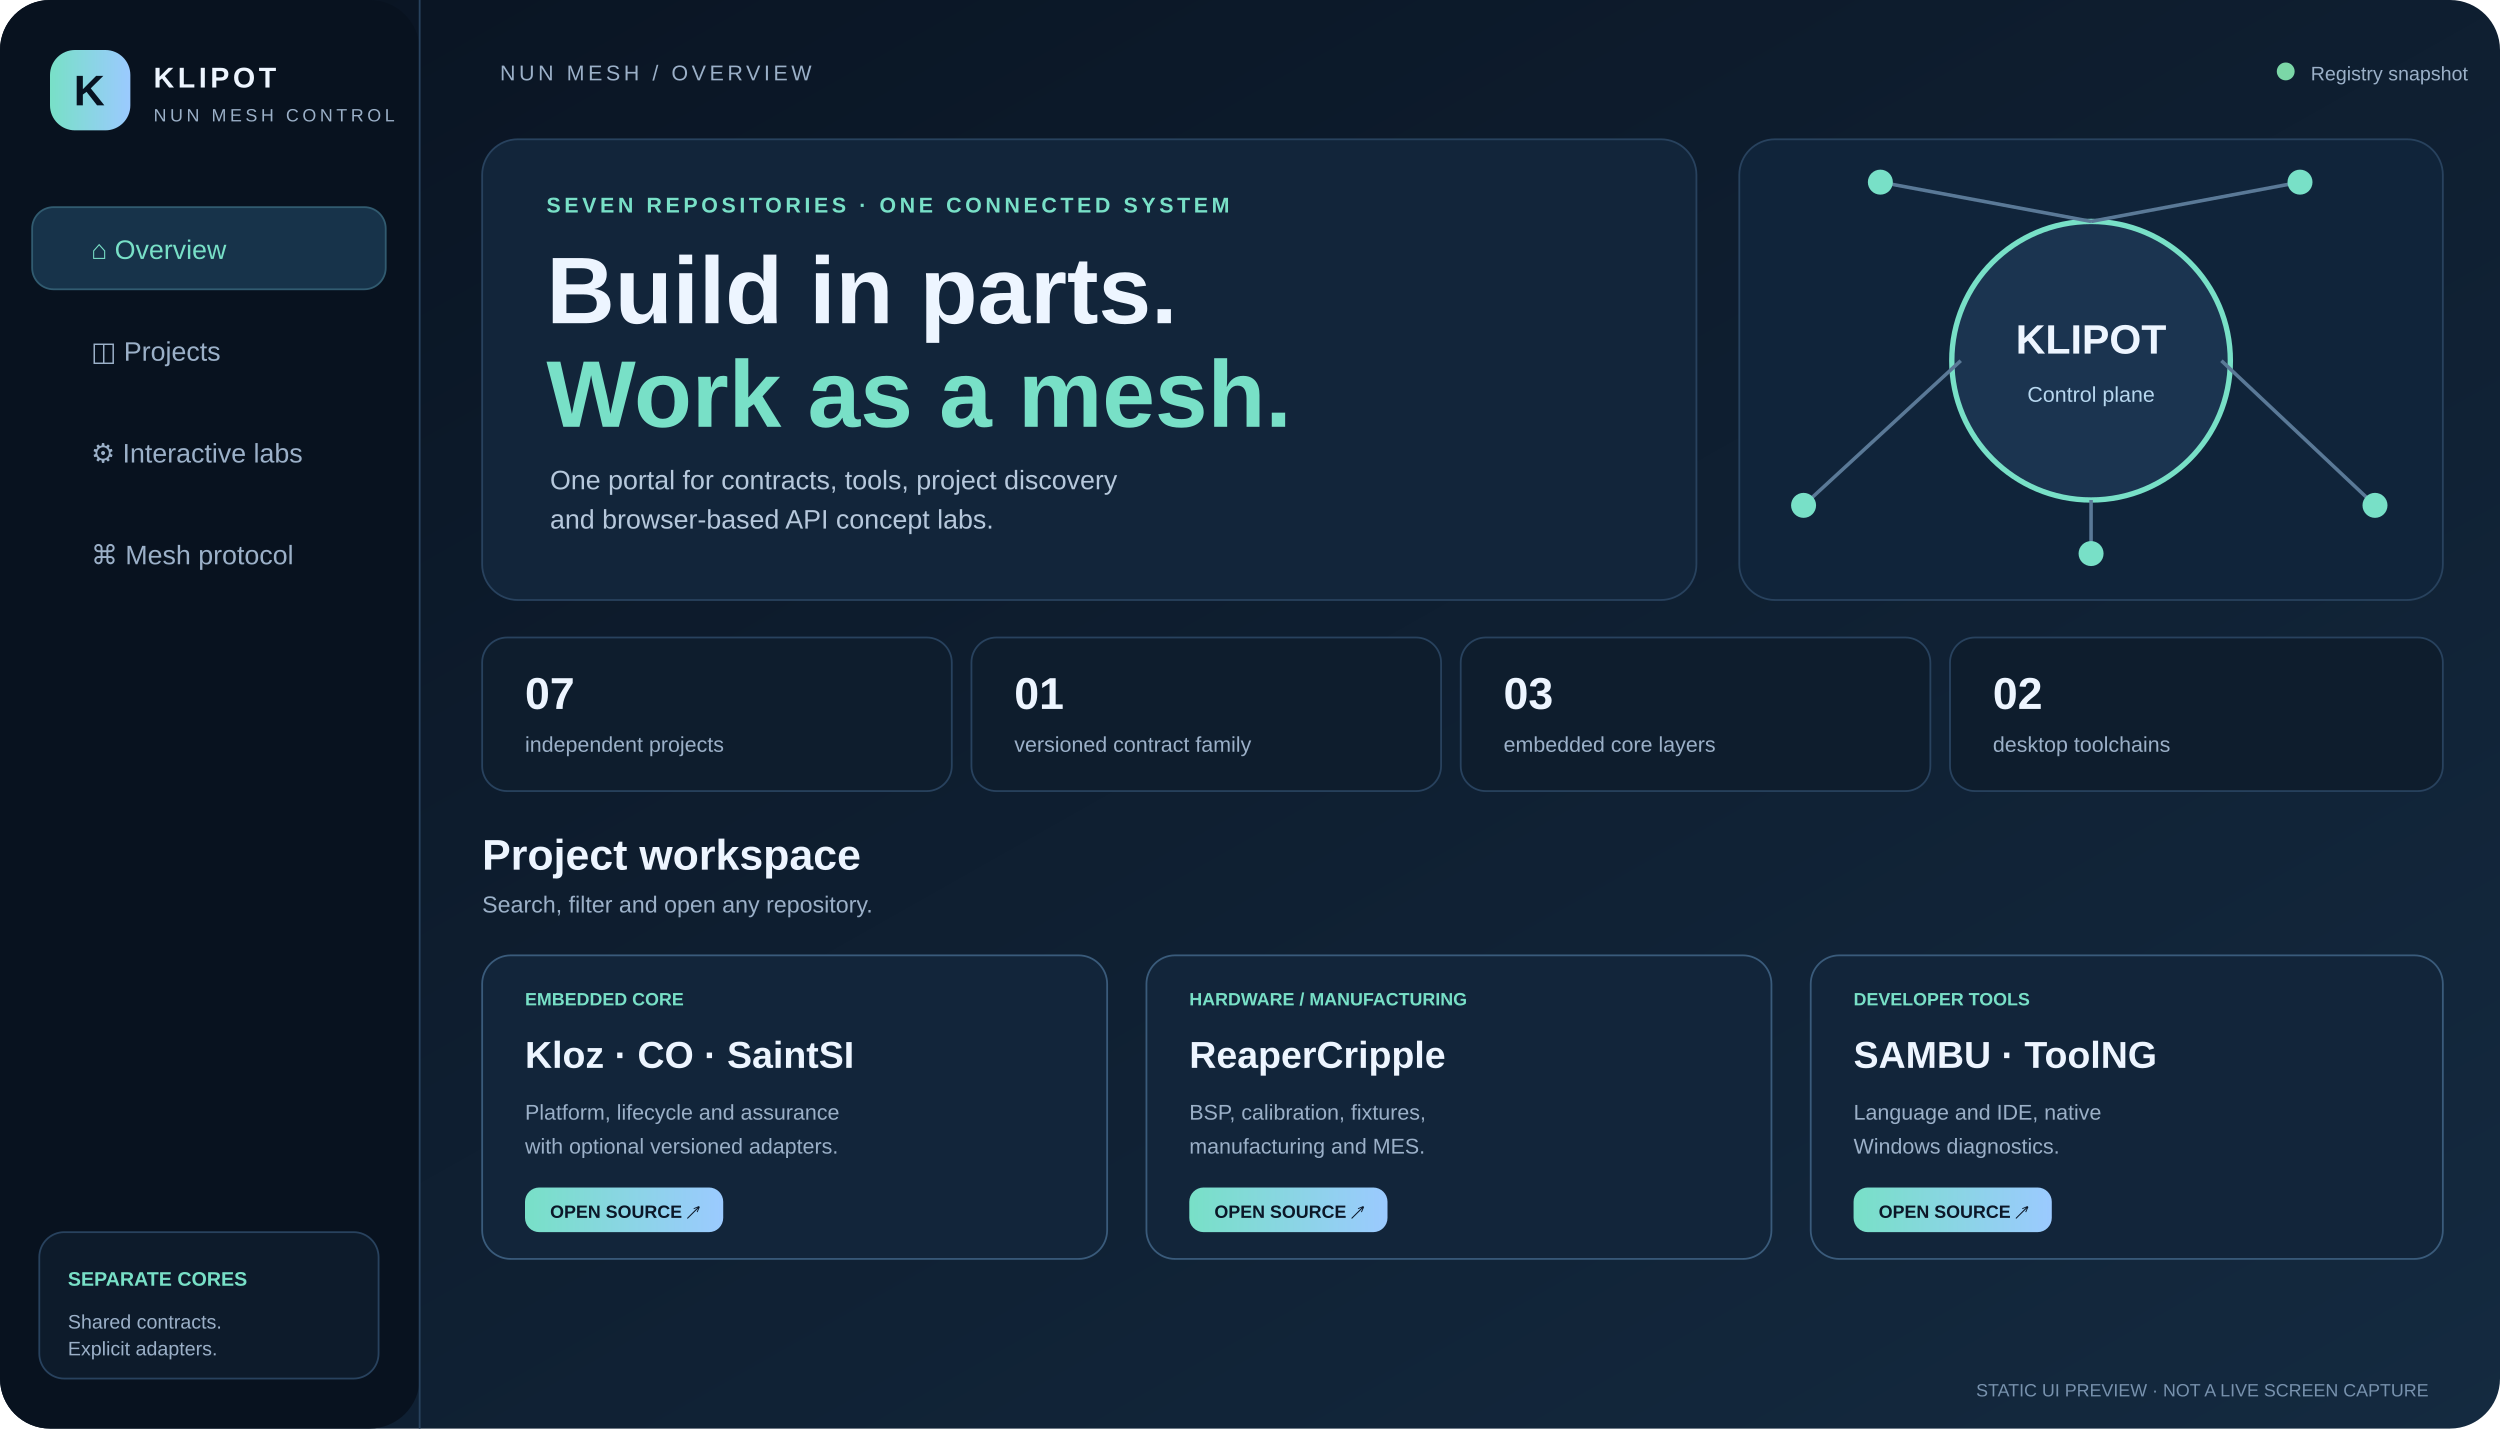
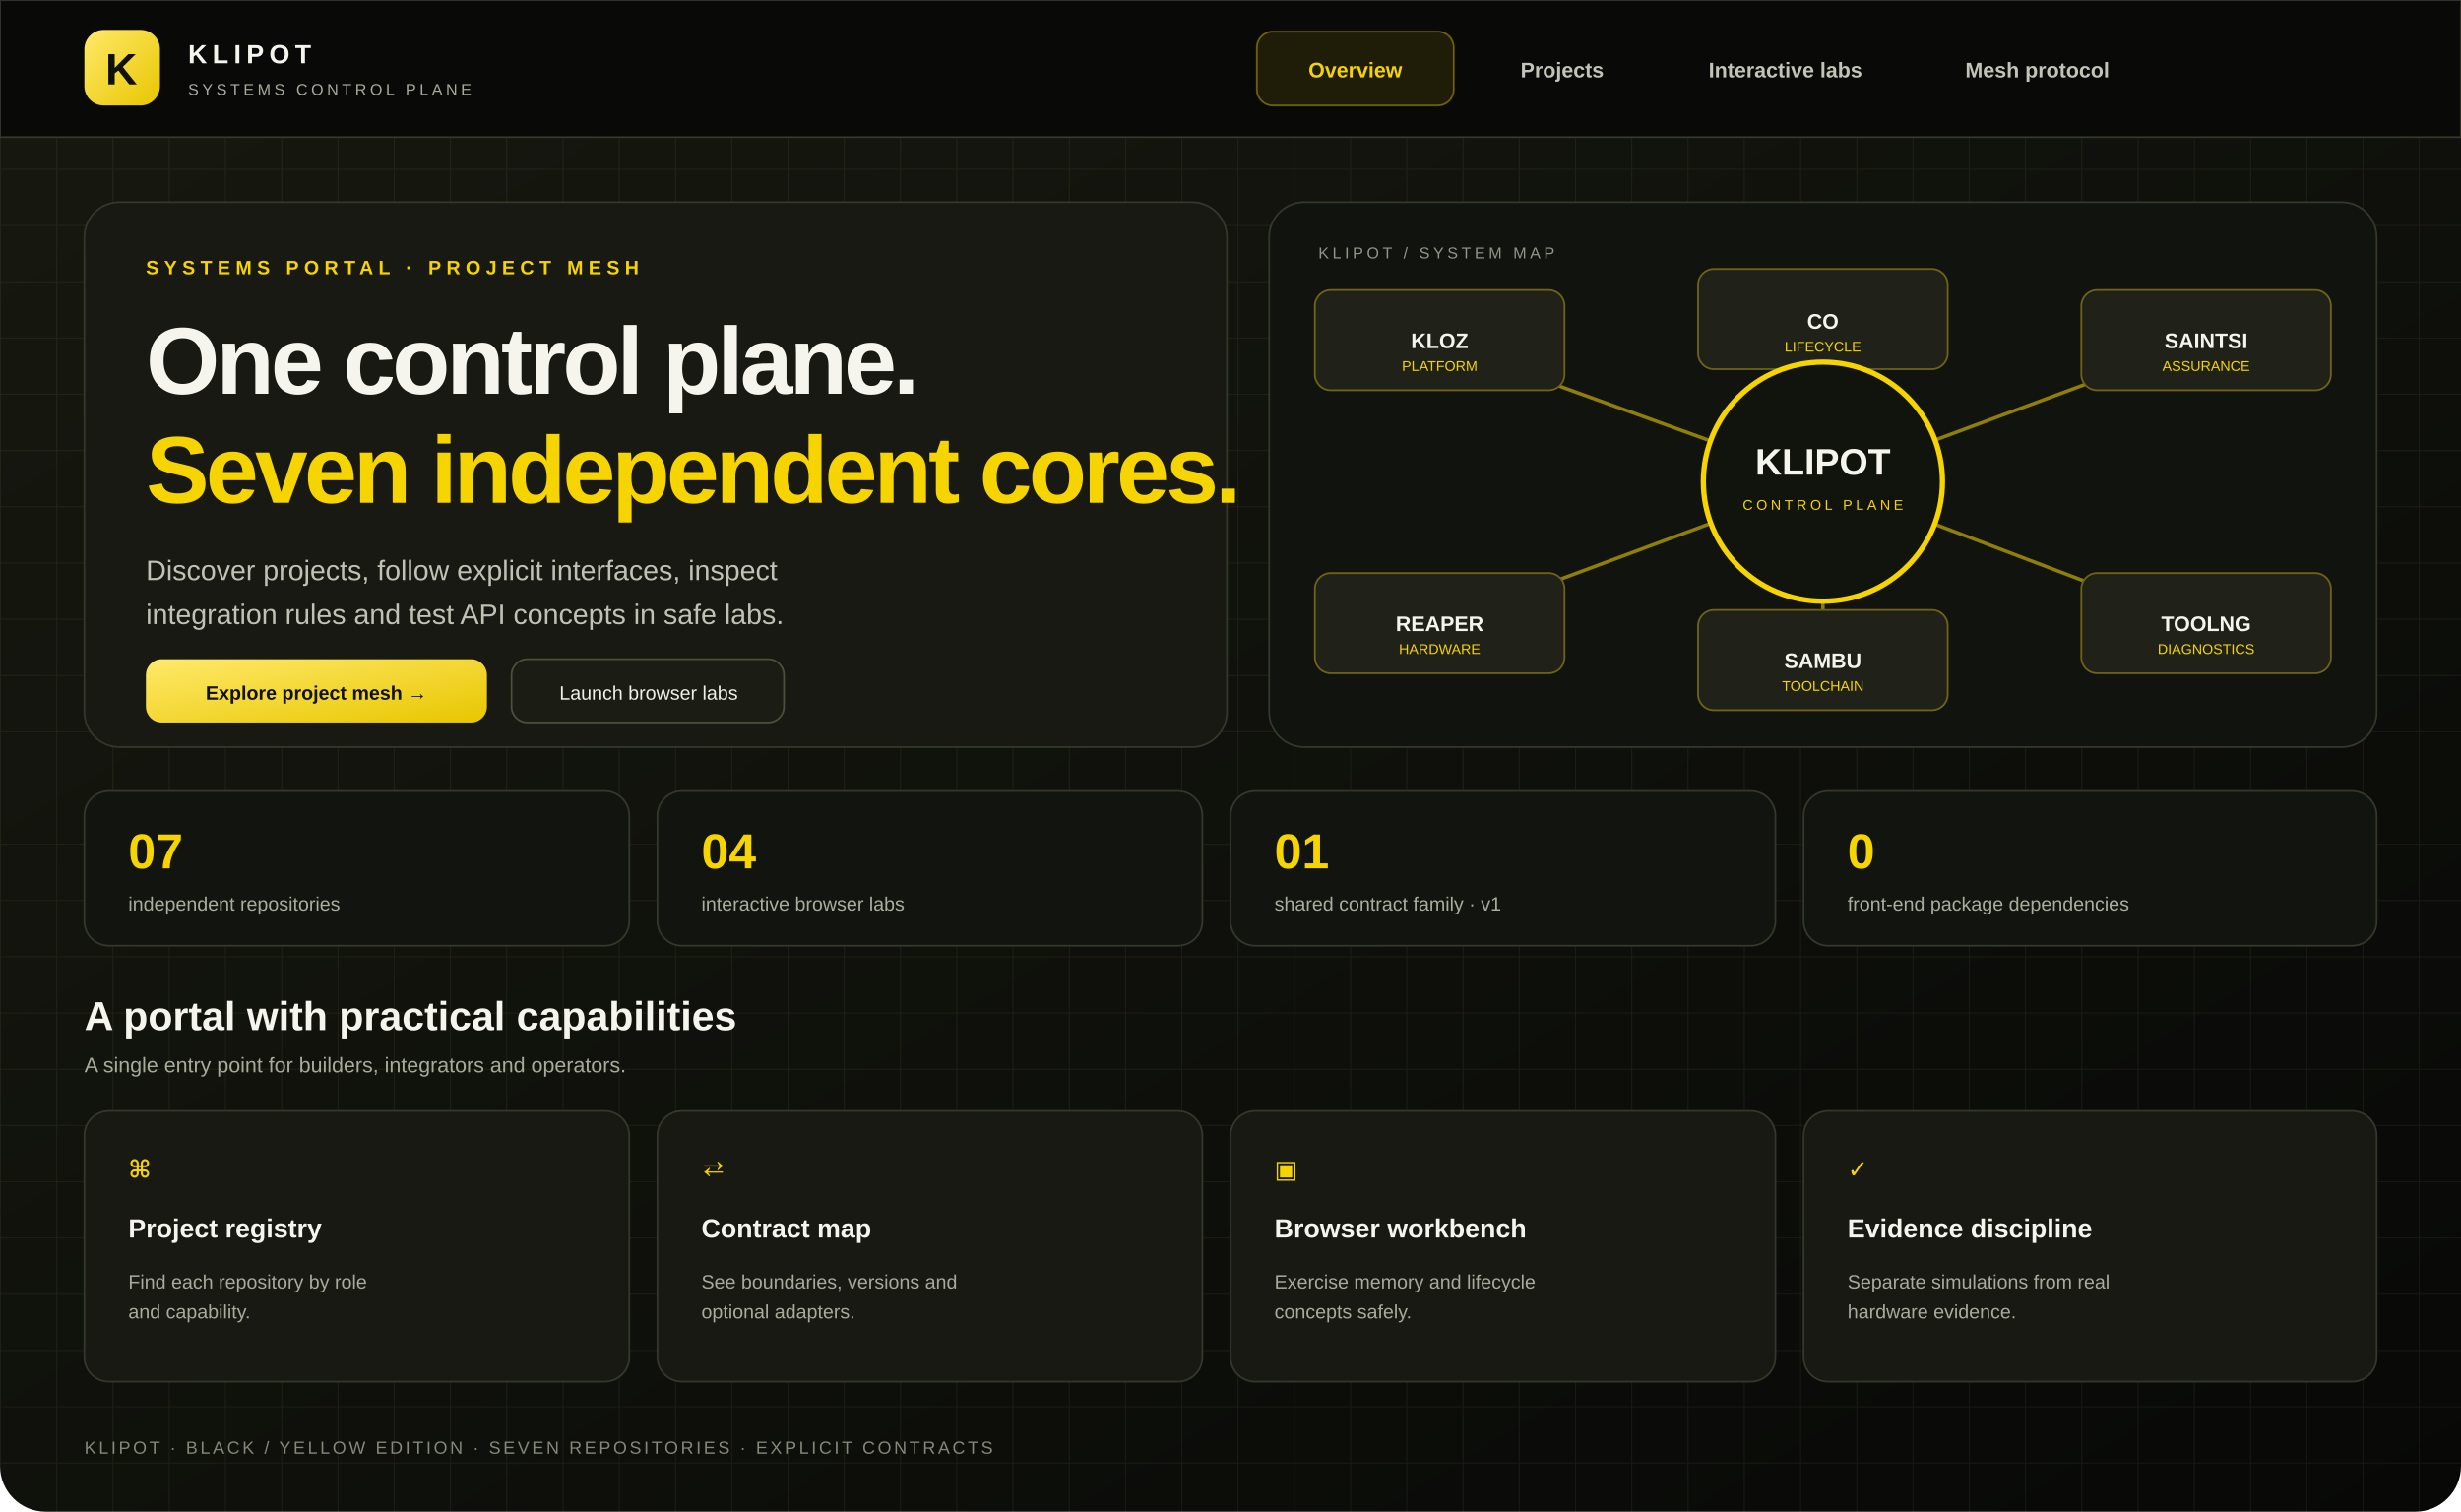
- <svg xmlns="http://www.w3.org/2000/svg" width="1400" height="800" viewBox="0 0 1400 800" role="img" aria-labelledby="t d">
+ <svg xmlns="http://www.w3.org/2000/svg" width="1400" height="860" viewBox="0 0 1400 860" role="img" aria-labelledby="t d">
  <defs>
-     <linearGradient id="bg" x2="1" y2="1">
-       <stop stop-color="#091321" />
-       <stop offset="1" stop-color="#142a40" />
+     <linearGradient id="bg" x1="0" y1="0" x2="1" y2="1">
+       <stop stop-color="#171910" />
+       <stop offset="1" stop-color="#080907" />
    </linearGradient>
-     <linearGradient id="mint" x2="1">
-       <stop stop-color="#78e0c7" />
-       <stop offset="1" stop-color="#9bcaff" />
+     <linearGradient id="yellow" x1="0" y1="0" x2="1" y2="1">
+       <stop stop-color="#ffe96a" />
+       <stop offset="1" stop-color="#e8c600" />
    </linearGradient>
+     <pattern id="grid" width="32" height="32" patternUnits="userSpaceOnUse">
+       <path d="M32 0H0V32" stroke="#d9d184" stroke-opacity=".08" fill="none" />
+     </pattern>
  </defs>
-   <rect width="1400" height="800" rx="28" fill="url(#bg)" />
-   <rect x="0" y="0" width="235" height="800" rx="28" fill="#08121f" />
-   <path d="M235 0V800" stroke="#28425e" />
-   <rect x="28" y="28" width="45" height="45" rx="14" fill="url(#mint)" />
-   <text x="50" y="59" font-family="Segoe UI,Arial" font-size="24" font-weight="900" text-anchor="middle" fill="#071321">K</text>
-   <text x="86" y="49" font-family="Segoe UI,Arial" font-size="16" font-weight="800" fill="#edf5ff" letter-spacing="2">KLIPOT</text>
-   <text x="86" y="68" font-family="Segoe UI,Arial" font-size="10" fill="#9bb0c8" letter-spacing="2">NUN MESH CONTROL</text>
-   <g font-family="Segoe UI,Arial" font-size="15">
-     <rect x="18" y="116" width="198" height="46" rx="12" fill="#17334a" stroke="#315b70" />
-     <text x="51" y="145" fill="#78e0c7">⌂  Overview</text>
-     <text x="51" y="202" fill="#9bb0c8">◫  Projects</text>
-     <text x="51" y="259" fill="#9bb0c8">⚙  Interactive labs</text>
-     <text x="51" y="316" fill="#9bb0c8">⌘  Mesh protocol</text>
+   <rect width="1400" height="860" rx="26" fill="url(#bg)" />
+   <rect width="1400" height="860" rx="26" fill="url(#grid)" />
+   <rect x="0" y="0" width="1400" height="78" fill="#090a08" stroke="#34382a" />
+   <rect x="48" y="17" width="43" height="43" rx="11" fill="url(#yellow)" />
+   <text x="69" y="48" text-anchor="middle" font-family="Arial" font-size="25" font-weight="900" fill="#10110b">K</text>
+   <text x="107" y="36" font-family="Arial" font-size="15" font-weight="900" fill="#f5f5ed" letter-spacing="3">KLIPOT</text>
+   <text x="107" y="54" font-family="Arial" font-size="9" fill="#a8aa9c" letter-spacing="2">SYSTEMS CONTROL PLANE</text>
+   <g font-family="Arial" font-size="12" font-weight="700">
+     <rect x="715" y="18" width="112" height="42" rx="9" fill="#f5d40018" stroke="#f5d40066" />
+     <text x="771" y="44" fill="#f5d400" text-anchor="middle">Overview</text>
+     <text x="865" y="44" fill="#c3c4b8">Projects</text>
+     <text x="972" y="44" fill="#c3c4b8">Interactive labs</text>
+     <text x="1118" y="44" fill="#c3c4b8">Mesh protocol</text>
  </g>
-   <rect x="22" y="690" width="190" height="82" rx="14" fill="#0d1b2b" stroke="#28425e" />
-   <text x="38" y="720" font-family="Segoe UI,Arial" font-size="11" font-weight="700" fill="#78e0c7">SEPARATE CORES</text>
-   <text x="38" y="744" font-family="Segoe UI,Arial" font-size="11" fill="#9bb0c8">Shared contracts.</text>
-   <text x="38" y="759" font-family="Segoe UI,Arial" font-size="11" fill="#9bb0c8">Explicit adapters.</text>
-   <g font-family="Segoe UI,Arial">
-     <text x="280" y="45" font-size="12" fill="#9bb0c8" letter-spacing="2">NUN MESH / OVERVIEW</text>
-     <circle cx="1280" cy="40" r="5" fill="#7bd7a7" />
-     <text x="1294" y="45" font-size="11" fill="#9bb0c8">Registry snapshot</text>
-     <rect x="270" y="78" width="680" height="258" rx="20" fill="#12253a" stroke="#28425e" />
-     <text x="306" y="119" font-size="12" font-weight="800" fill="#78e0c7" letter-spacing="2">SEVEN REPOSITORIES · ONE CONNECTED SYSTEM</text>
-     <text x="306" y="181" font-size="53" font-weight="800" fill="#edf5ff">Build in parts.</text>
-     <text x="306" y="239" font-size="53" font-weight="800" fill="#78e0c7">Work as a mesh.</text>
-     <text x="308" y="274" font-size="15" fill="#b6c8dc">One portal for contracts, tools, project discovery</text>
-     <text x="308" y="296" font-size="15" fill="#b6c8dc">and browser-based API concept labs.</text>
-     <rect x="306" y="308" width="165" height="0" rx="10" fill="url(#mint)" />
-     <rect x="974" y="78" width="394" height="258" rx="20" fill="#10243a" stroke="#28425e" />
-     <circle cx="1171" cy="202" r="78" fill="#1b3450" stroke="#78e0c7" stroke-width="3" />
-     <text x="1171" y="198" text-anchor="middle" font-size="23" font-weight="800" fill="#edf5ff">KLIPOT</text>
-     <text x="1171" y="225" text-anchor="middle" font-size="12" fill="#b7d7ef">Control plane</text>
-     <g stroke="#5a7997" stroke-width="2">
-       <path d="M1171 124L1053 102M1171 124L1288 102M1098 202L1010 283M1244 202L1330 283M1171 280V310" />
+   <g font-family="Arial">
+     <rect x="48" y="115" width="650" height="310" rx="20" fill="#171912" stroke="#34382a" />
+     <text x="83" y="156" fill="#f5d400" font-size="11" font-weight="800" letter-spacing="3">SYSTEMS PORTAL · PROJECT MESH</text>
+     <text x="83" y="224" fill="#f5f5ed" font-size="54" font-weight="900" letter-spacing="-2">One control plane.</text>
+     <text x="83" y="286" fill="#f5d400" font-size="54" font-weight="900" letter-spacing="-2">Seven independent cores.</text>
+     <text x="83" y="330" fill="#c1c2b6" font-size="16">Discover projects, follow explicit interfaces, inspect</text>
+     <text x="83" y="355" fill="#c1c2b6" font-size="16">integration rules and test API concepts in safe labs.</text>
+     <rect x="83" y="375" width="194" height="36" rx="9" fill="url(#yellow)" />
+     <text x="180" y="398" text-anchor="middle" fill="#11120b" font-size="11" font-weight="900">Explore project mesh →</text>
+     <rect x="291" y="375" width="155" height="36" rx="9" fill="#1b1d15" stroke="#4b4f3b" />
+     <text x="369" y="398" text-anchor="middle" fill="#f0f0e8" font-size="11">Launch browser labs</text>
+     <rect x="722" y="115" width="630" height="310" rx="20" fill="#11130f" stroke="#34382a" />
+     <text x="750" y="147" fill="#929588" font-size="9" letter-spacing="2">KLIPOT / SYSTEM MAP</text>
+     <g fill="none" stroke="#f5d400" stroke-opacity=".55" stroke-width="2">
+       <path d="M1037 274L819 195M1037 274L1037 180M1037 274L1250 195M1037 274L819 355M1037 274L1037 374M1037 274L1250 355" />
    </g>
-     <g fill="#78e0c7">
-       <circle cx="1053" cy="102" r="7" />
-       <circle cx="1288" cy="102" r="7" />
-       <circle cx="1010" cy="283" r="7" />
-       <circle cx="1330" cy="283" r="7" />
-       <circle cx="1171" cy="310" r="7" />
+     <g fill="#202219" stroke="#706317">
+       <rect x="748" y="165" width="142" height="57" rx="9" />
+       <rect x="966" y="153" width="142" height="57" rx="9" />
+       <rect x="1184" y="165" width="142" height="57" rx="9" />
+       <rect x="748" y="326" width="142" height="57" rx="9" />
+       <rect x="966" y="347" width="142" height="57" rx="9" />
+       <rect x="1184" y="326" width="142" height="57" rx="9" />
    </g>
-     <g>
-       <rect x="270" y="357" width="263" height="86" rx="14" fill="#0e1d2d" stroke="#28425e" />
-       <rect x="544" y="357" width="263" height="86" rx="14" fill="#0e1d2d" stroke="#28425e" />
-       <rect x="818" y="357" width="263" height="86" rx="14" fill="#0e1d2d" stroke="#28425e" />
-       <rect x="1092" y="357" width="276" height="86" rx="14" fill="#0e1d2d" stroke="#28425e" />
-       <g fill="#edf5ff" font-size="25" font-weight="800">
-         <text x="294" y="397">07</text>
-         <text x="568" y="397">01</text>
-         <text x="842" y="397">03</text>
-         <text x="1116" y="397">02</text>
-       </g>
-       <g fill="#9bb0c8" font-size="12">
-         <text x="294" y="421">independent projects</text>
-         <text x="568" y="421">versioned contract family</text>
-         <text x="842" y="421">embedded core layers</text>
-         <text x="1116" y="421">desktop toolchains</text>
-       </g>
+     <circle cx="1037" cy="274" r="68" fill="#11130d" stroke="#f5d400" stroke-width="3" />
+     <text x="1037" y="270" text-anchor="middle" fill="#f5f5ed" font-size="21" font-weight="900">KLIPOT</text>
+     <text x="1037" y="290" text-anchor="middle" fill="#f5d400" font-size="8" letter-spacing="2">CONTROL PLANE</text>
+     <g fill="#f5f5ed" font-size="12" font-weight="800" text-anchor="middle">
+       <text x="819" y="198">KLOZ</text>
+       <text x="1037" y="187">CO</text>
+       <text x="1255" y="198">SAINTSI</text>
+       <text x="819" y="359">REAPER</text>
+       <text x="1037" y="380">SAMBU</text>
+       <text x="1255" y="359">TOOLNG</text>
    </g>
-     <text x="270" y="487" font-size="24" font-weight="700" fill="#edf5ff">Project workspace</text>
-     <text x="270" y="511" font-size="13" fill="#9bb0c8">Search, filter and open any repository.</text>
-     <g>
-       <rect x="270" y="535" width="350" height="170" rx="16" fill="#12253a" stroke="#3a5b7b" />
-       <rect x="642" y="535" width="350" height="170" rx="16" fill="#12253a" stroke="#3a5b7b" />
-       <rect x="1014" y="535" width="354" height="170" rx="16" fill="#12253a" stroke="#3a5b7b" />
-       <g fill="#78e0c7" font-size="10" font-weight="700">
-         <text x="294" y="563">EMBEDDED CORE</text>
-         <text x="666" y="563">HARDWARE / MANUFACTURING</text>
-         <text x="1038" y="563">DEVELOPER TOOLS</text>
-       </g>
-       <g fill="#edf5ff" font-size="21" font-weight="700">
-         <text x="294" y="598">Kloz · CO · SaintSI</text>
-         <text x="666" y="598">ReaperCripple</text>
-         <text x="1038" y="598">SAMBU · ToolNG</text>
-       </g>
-       <g fill="#9bb0c8" font-size="12">
-         <text x="294" y="627">Platform, lifecycle and assurance</text>
-         <text x="294" y="646">with optional versioned adapters.</text>
-         <text x="666" y="627">BSP, calibration, fixtures,</text>
-         <text x="666" y="646">manufacturing and MES.</text>
-         <text x="1038" y="627">Language and IDE, native</text>
-         <text x="1038" y="646">Windows diagnostics.</text>
-       </g>
-       <rect x="294" y="665" width="111" height="25" rx="8" fill="url(#mint)" />
-       <rect x="666" y="665" width="111" height="25" rx="8" fill="url(#mint)" />
-       <rect x="1038" y="665" width="111" height="25" rx="8" fill="url(#mint)" />
-       <g fill="#0b1728" font-size="10" font-weight="700">
-         <text x="350" y="682" text-anchor="middle">OPEN SOURCE ↗</text>
-         <text x="722" y="682" text-anchor="middle">OPEN SOURCE ↗</text>
-         <text x="1094" y="682" text-anchor="middle">OPEN SOURCE ↗</text>
-       </g>
+     <g fill="#f5d400" font-size="8" text-anchor="middle">
+       <text x="819" y="211">PLATFORM</text>
+       <text x="1037" y="200">LIFECYCLE</text>
+       <text x="1255" y="211">ASSURANCE</text>
+       <text x="819" y="372">HARDWARE</text>
+       <text x="1037" y="393">TOOLCHAIN</text>
+       <text x="1255" y="372">DIAGNOSTICS</text>
    </g>
  </g>
-   <text x="1360" y="782" text-anchor="end" font-family="Segoe UI,Arial" font-size="10" fill="#7892ae">STATIC UI PREVIEW · NOT A LIVE SCREEN CAPTURE</text>
+   <g font-family="Arial">
+     <g>
+       <rect x="48" y="450" width="310" height="88" rx="14" fill="#12140f" stroke="#34382a" />
+       <rect x="374" y="450" width="310" height="88" rx="14" fill="#12140f" stroke="#34382a" />
+       <rect x="700" y="450" width="310" height="88" rx="14" fill="#12140f" stroke="#34382a" />
+       <rect x="1026" y="450" width="326" height="88" rx="14" fill="#12140f" stroke="#34382a" />
+     </g>
+     <g fill="#f5d400" font-size="28" font-weight="900">
+       <text x="73" y="494">07</text>
+       <text x="399" y="494">04</text>
+       <text x="725" y="494">01</text>
+       <text x="1051" y="494">0</text>
+     </g>
+     <g fill="#aaaD9e" font-size="11">
+       <text x="73" y="518">independent repositories</text>
+       <text x="399" y="518">interactive browser labs</text>
+       <text x="725" y="518">shared contract family · v1</text>
+       <text x="1051" y="518">front-end package dependencies</text>
+     </g>
+     <text x="48" y="586" fill="#f5f5ed" font-size="23" font-weight="800">A portal with practical capabilities</text>
+     <text x="48" y="610" fill="#a8aa9c" font-size="12">A single entry point for builders, integrators and operators.</text>
+     <g fill="#171912" stroke="#34382a">
+       <rect x="48" y="632" width="310" height="154" rx="14" />
+       <rect x="374" y="632" width="310" height="154" rx="14" />
+       <rect x="700" y="632" width="310" height="154" rx="14" />
+       <rect x="1026" y="632" width="326" height="154" rx="14" />
+     </g>
+     <g fill="#f5d400" font-size="14" font-weight="900">
+       <text x="73" y="670">⌘</text>
+       <text x="399" y="670">⇄</text>
+       <text x="725" y="670">▣</text>
+       <text x="1051" y="670">✓</text>
+     </g>
+     <g fill="#f5f5ed" font-size="15" font-weight="800">
+       <text x="73" y="704">Project registry</text>
+       <text x="399" y="704">Contract map</text>
+       <text x="725" y="704">Browser workbench</text>
+       <text x="1051" y="704">Evidence discipline</text>
+     </g>
+     <g fill="#a8aa9c" font-size="11">
+       <text x="73" y="733">Find each repository by role</text>
+       <text x="73" y="750">and capability.</text>
+       <text x="399" y="733">See boundaries, versions and</text>
+       <text x="399" y="750">optional adapters.</text>
+       <text x="725" y="733">Exercise memory and lifecycle</text>
+       <text x="725" y="750">concepts safely.</text>
+       <text x="1051" y="733">Separate simulations from real</text>
+       <text x="1051" y="750">hardware evidence.</text>
+     </g>
+   </g>
+   <text x="48" y="827" font-family="Arial" fill="#858879" font-size="10" letter-spacing="1.5">KLIPOT · BLACK / YELLOW EDITION · SEVEN REPOSITORIES · EXPLICIT CONTRACTS</text>
</svg>
